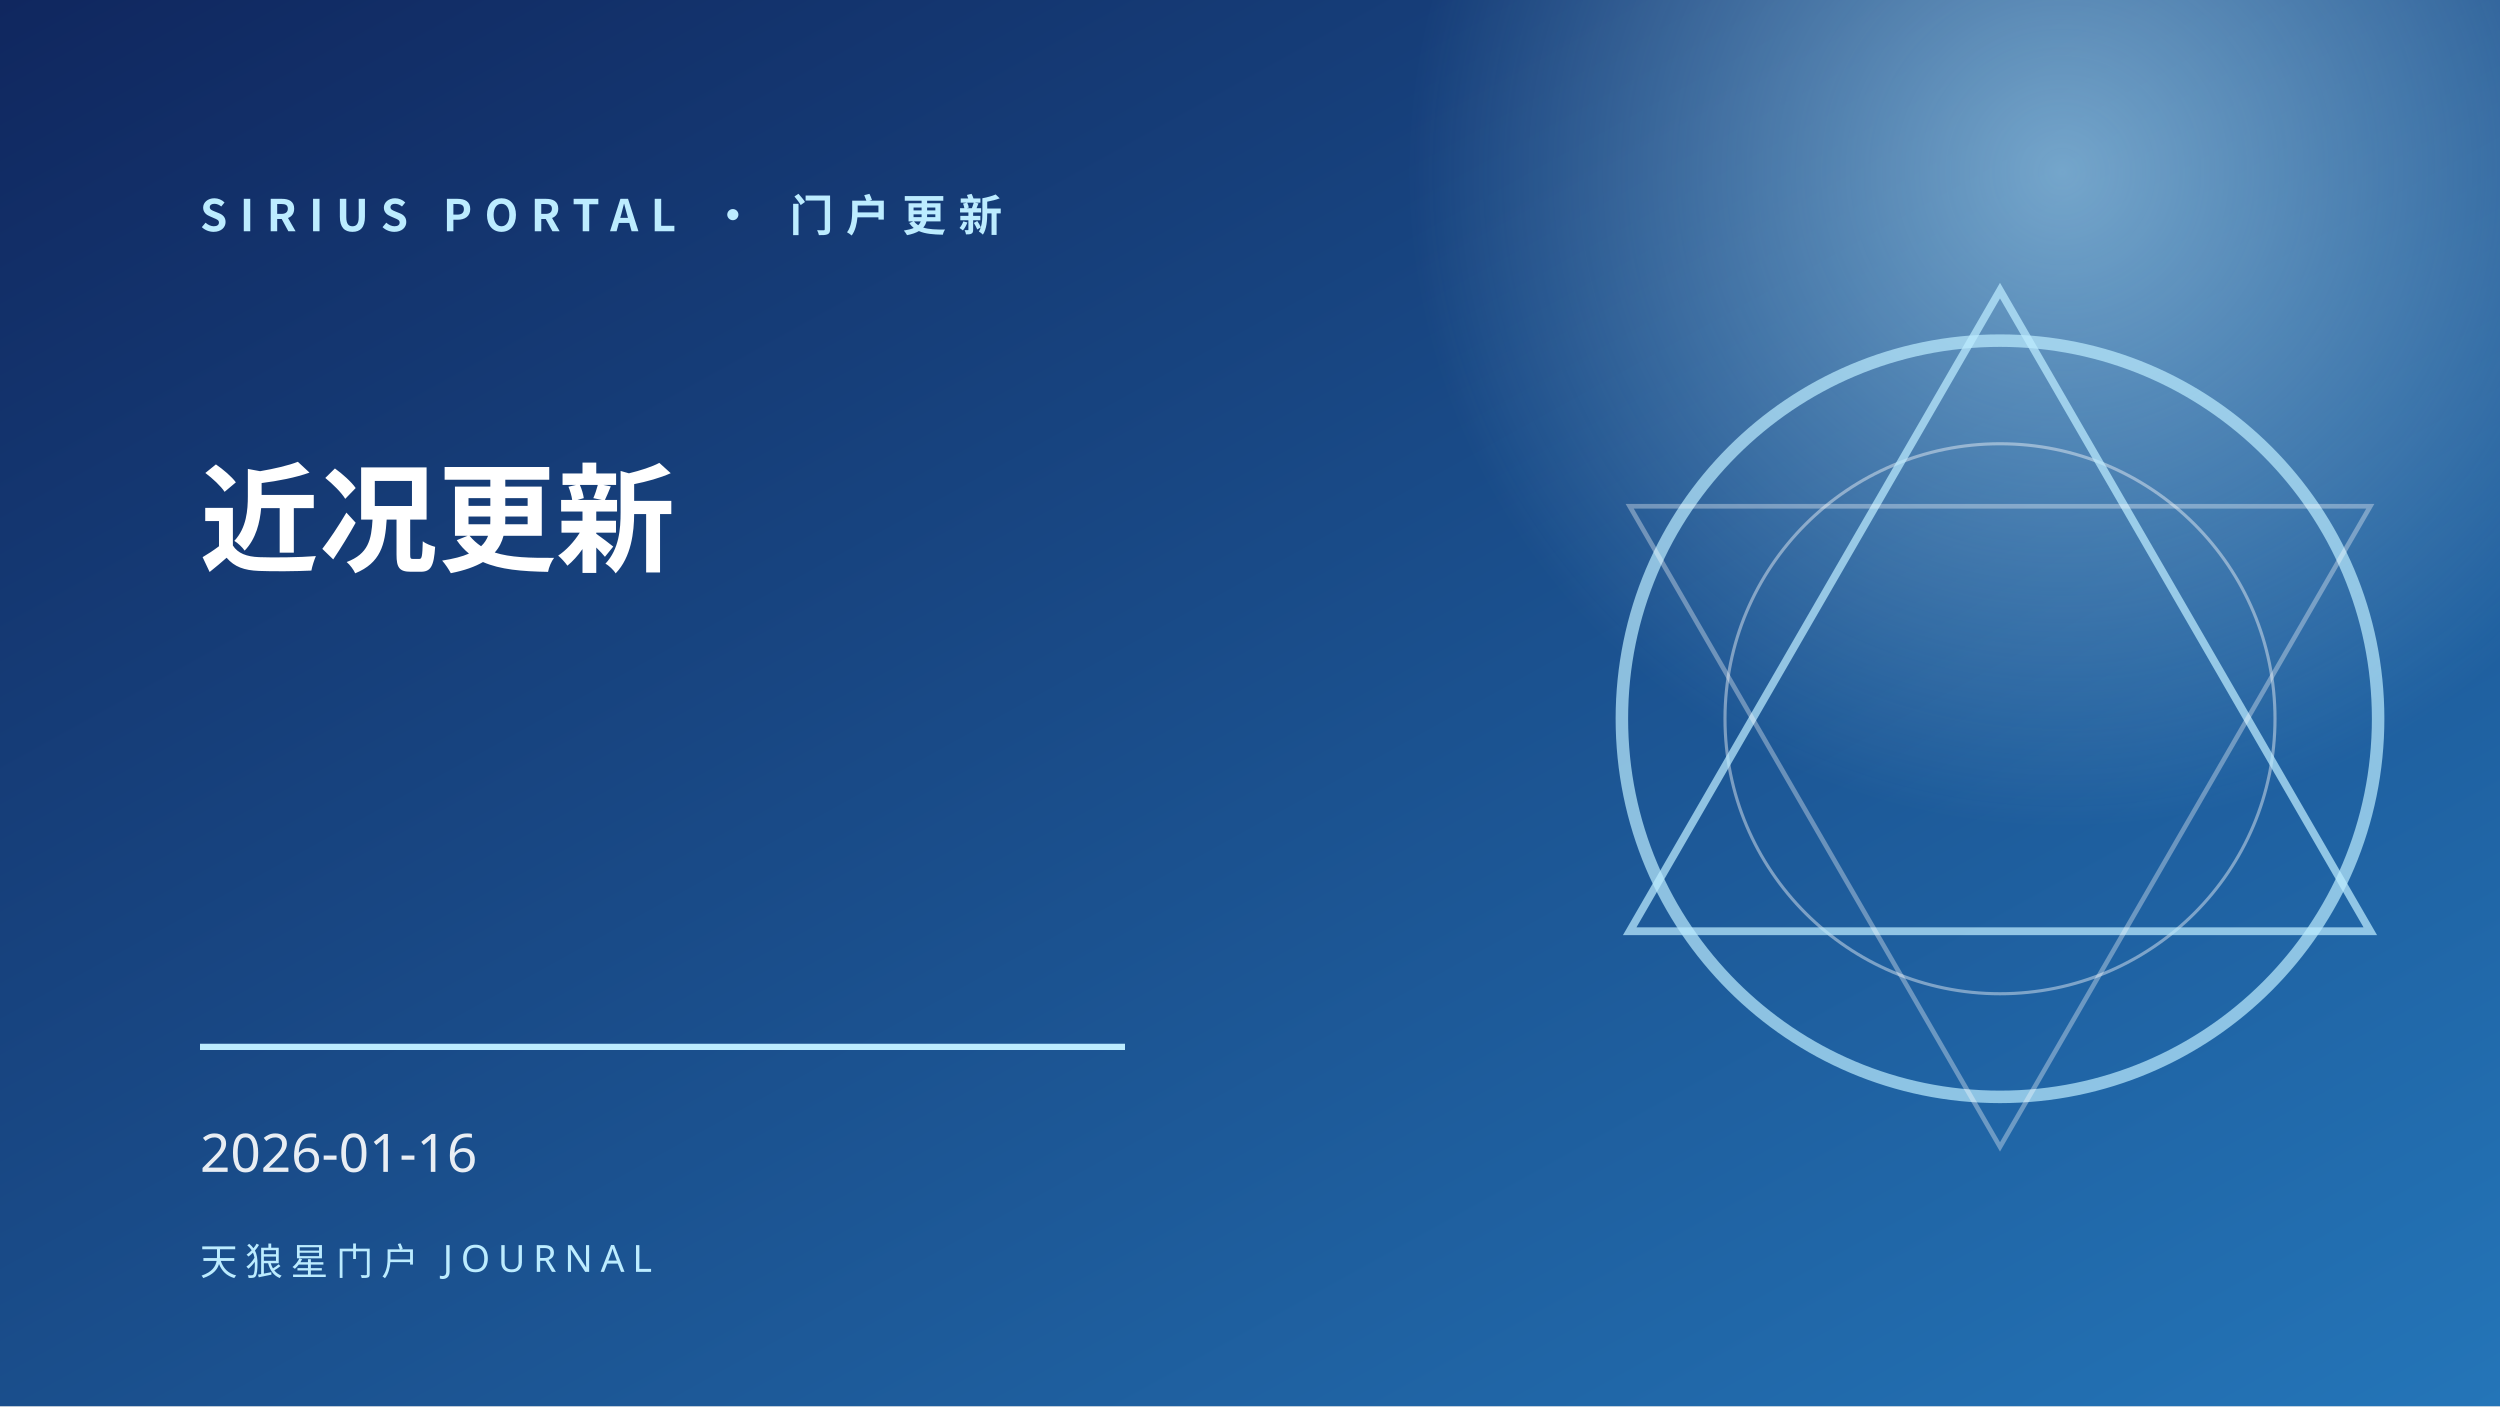
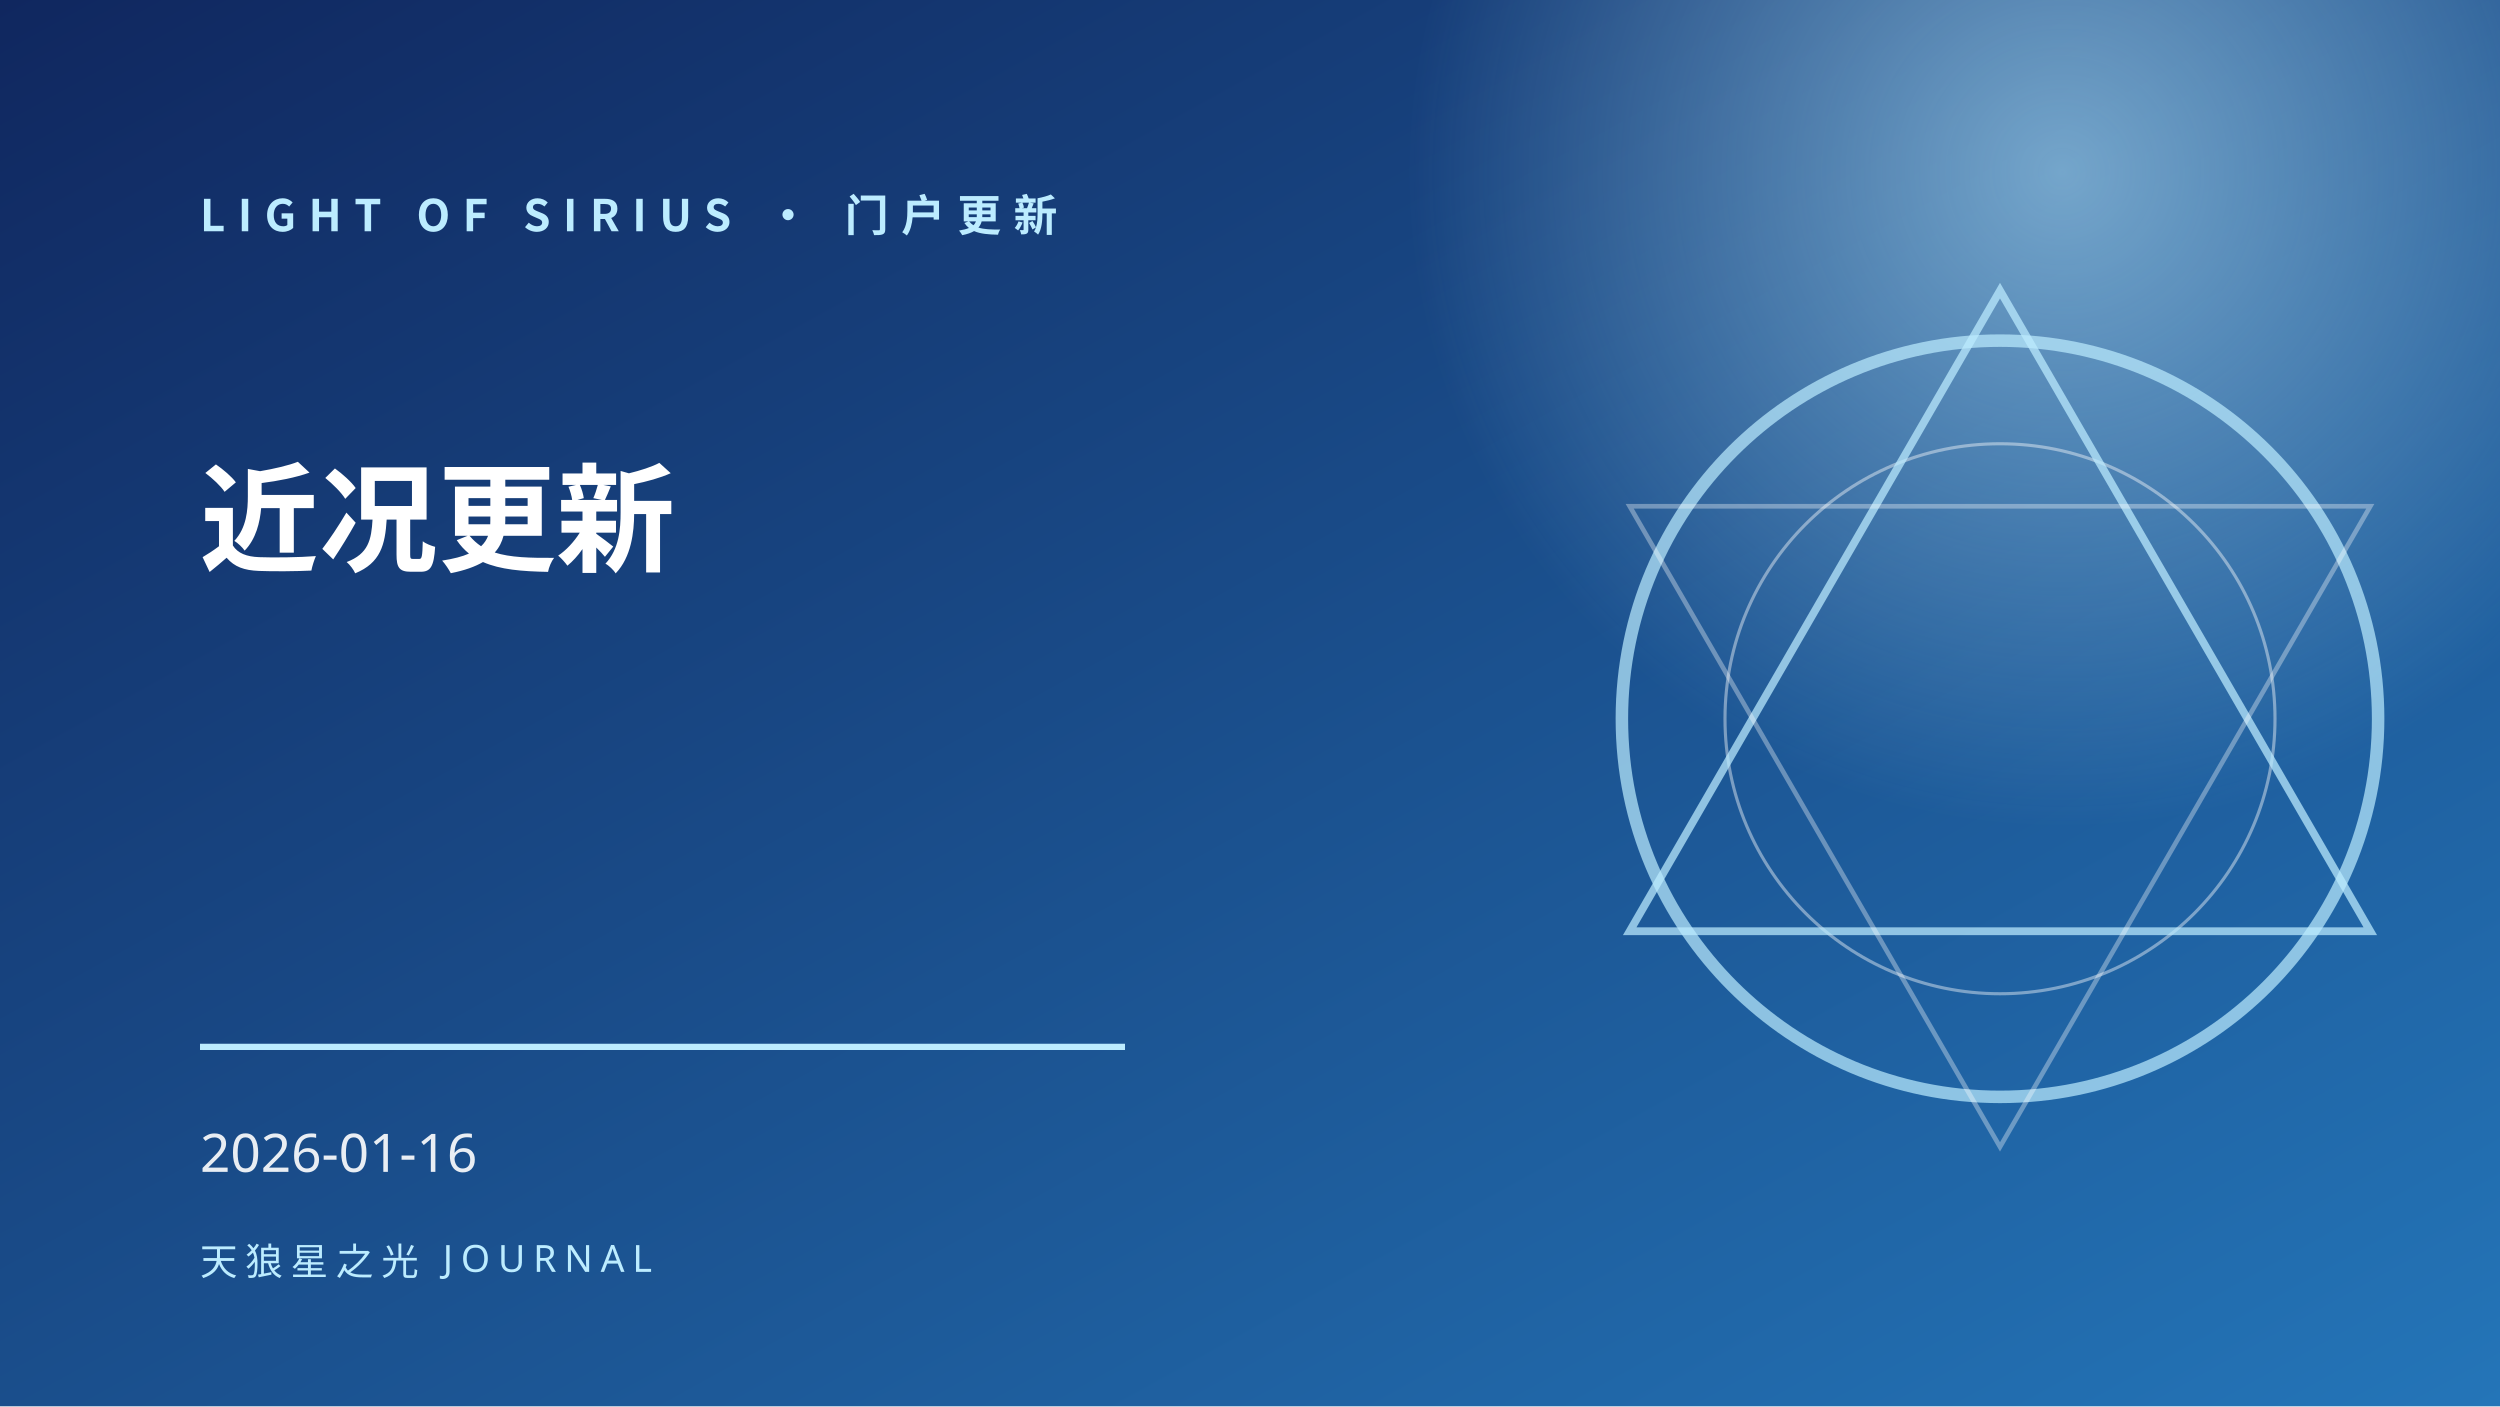
<svg xmlns="http://www.w3.org/2000/svg" width="1600" height="900" viewBox="0 0 1600 900" role="img" aria-label="近况更新">
  <defs>
    <linearGradient id="bg" x1="0" y1="0" x2="1" y2="1">
      <stop stop-color="#10275f" />
      <stop offset="1" stop-color="#2475b8" />
    </linearGradient>
    <radialGradient id="glow">
      <stop stop-color="#bcecff" stop-opacity=".56" />
      <stop offset="1" stop-color="#bcecff" stop-opacity="0" />
    </radialGradient>
  </defs>
  <rect width="1600" height="900" fill="url(#bg)" />
  <circle cx="1320" cy="110" r="420" fill="url(#glow)" />
  <circle cx="1280" cy="460" r="242" fill="none" stroke="#bcecff" stroke-width="8" opacity=".7" />
  <circle cx="1280" cy="460" r="176" fill="none" stroke="white" stroke-width="2" opacity=".42" />
  <path d="M1280 186 1517 596 1043 596Z" fill="none" stroke="#bcecff" stroke-width="5" opacity=".72" />
  <path d="M1043 324 1517 324 1280 734Z" fill="none" stroke="white" stroke-width="3" opacity=".34" />
-   <text x="128" y="148" fill="#bcecff" font-family="Microsoft YaHei, Noto Sans CJK SC, sans-serif" font-size="28" font-weight="700" letter-spacing="8">SIRIUS PORTAL · 门户更新</text>
+   <text x="128" y="148" fill="#bcecff" font-family="Microsoft YaHei, Noto Sans CJK SC, sans-serif" font-size="28" font-weight="700" letter-spacing="8">LIGHT OF SIRIUS · 门户更新</text>
  <text x="128" y="360" fill="white" font-family="STKaiti, KaiTi, Microsoft YaHei, serif" font-size="76" font-weight="700">
    <tspan x="128" dy="0">近况更新</tspan>
  </text>
  <line x1="128" y1="670" x2="720" y2="670" stroke="#bcecff" stroke-width="4" />
  <text x="128" y="750" fill="white" opacity=".9" font-family="Microsoft YaHei, sans-serif" font-size="34">2026-01-16</text>
-   <text x="128" y="816" fill="#bcecff" font-family="Microsoft YaHei, sans-serif" font-size="24" letter-spacing="5">天狼星门户 JOURNAL</text>
+   <text x="128" y="816" fill="#bcecff" font-family="Microsoft YaHei, sans-serif" font-size="24" letter-spacing="5">天狼星之光 JOURNAL</text>
</svg>
